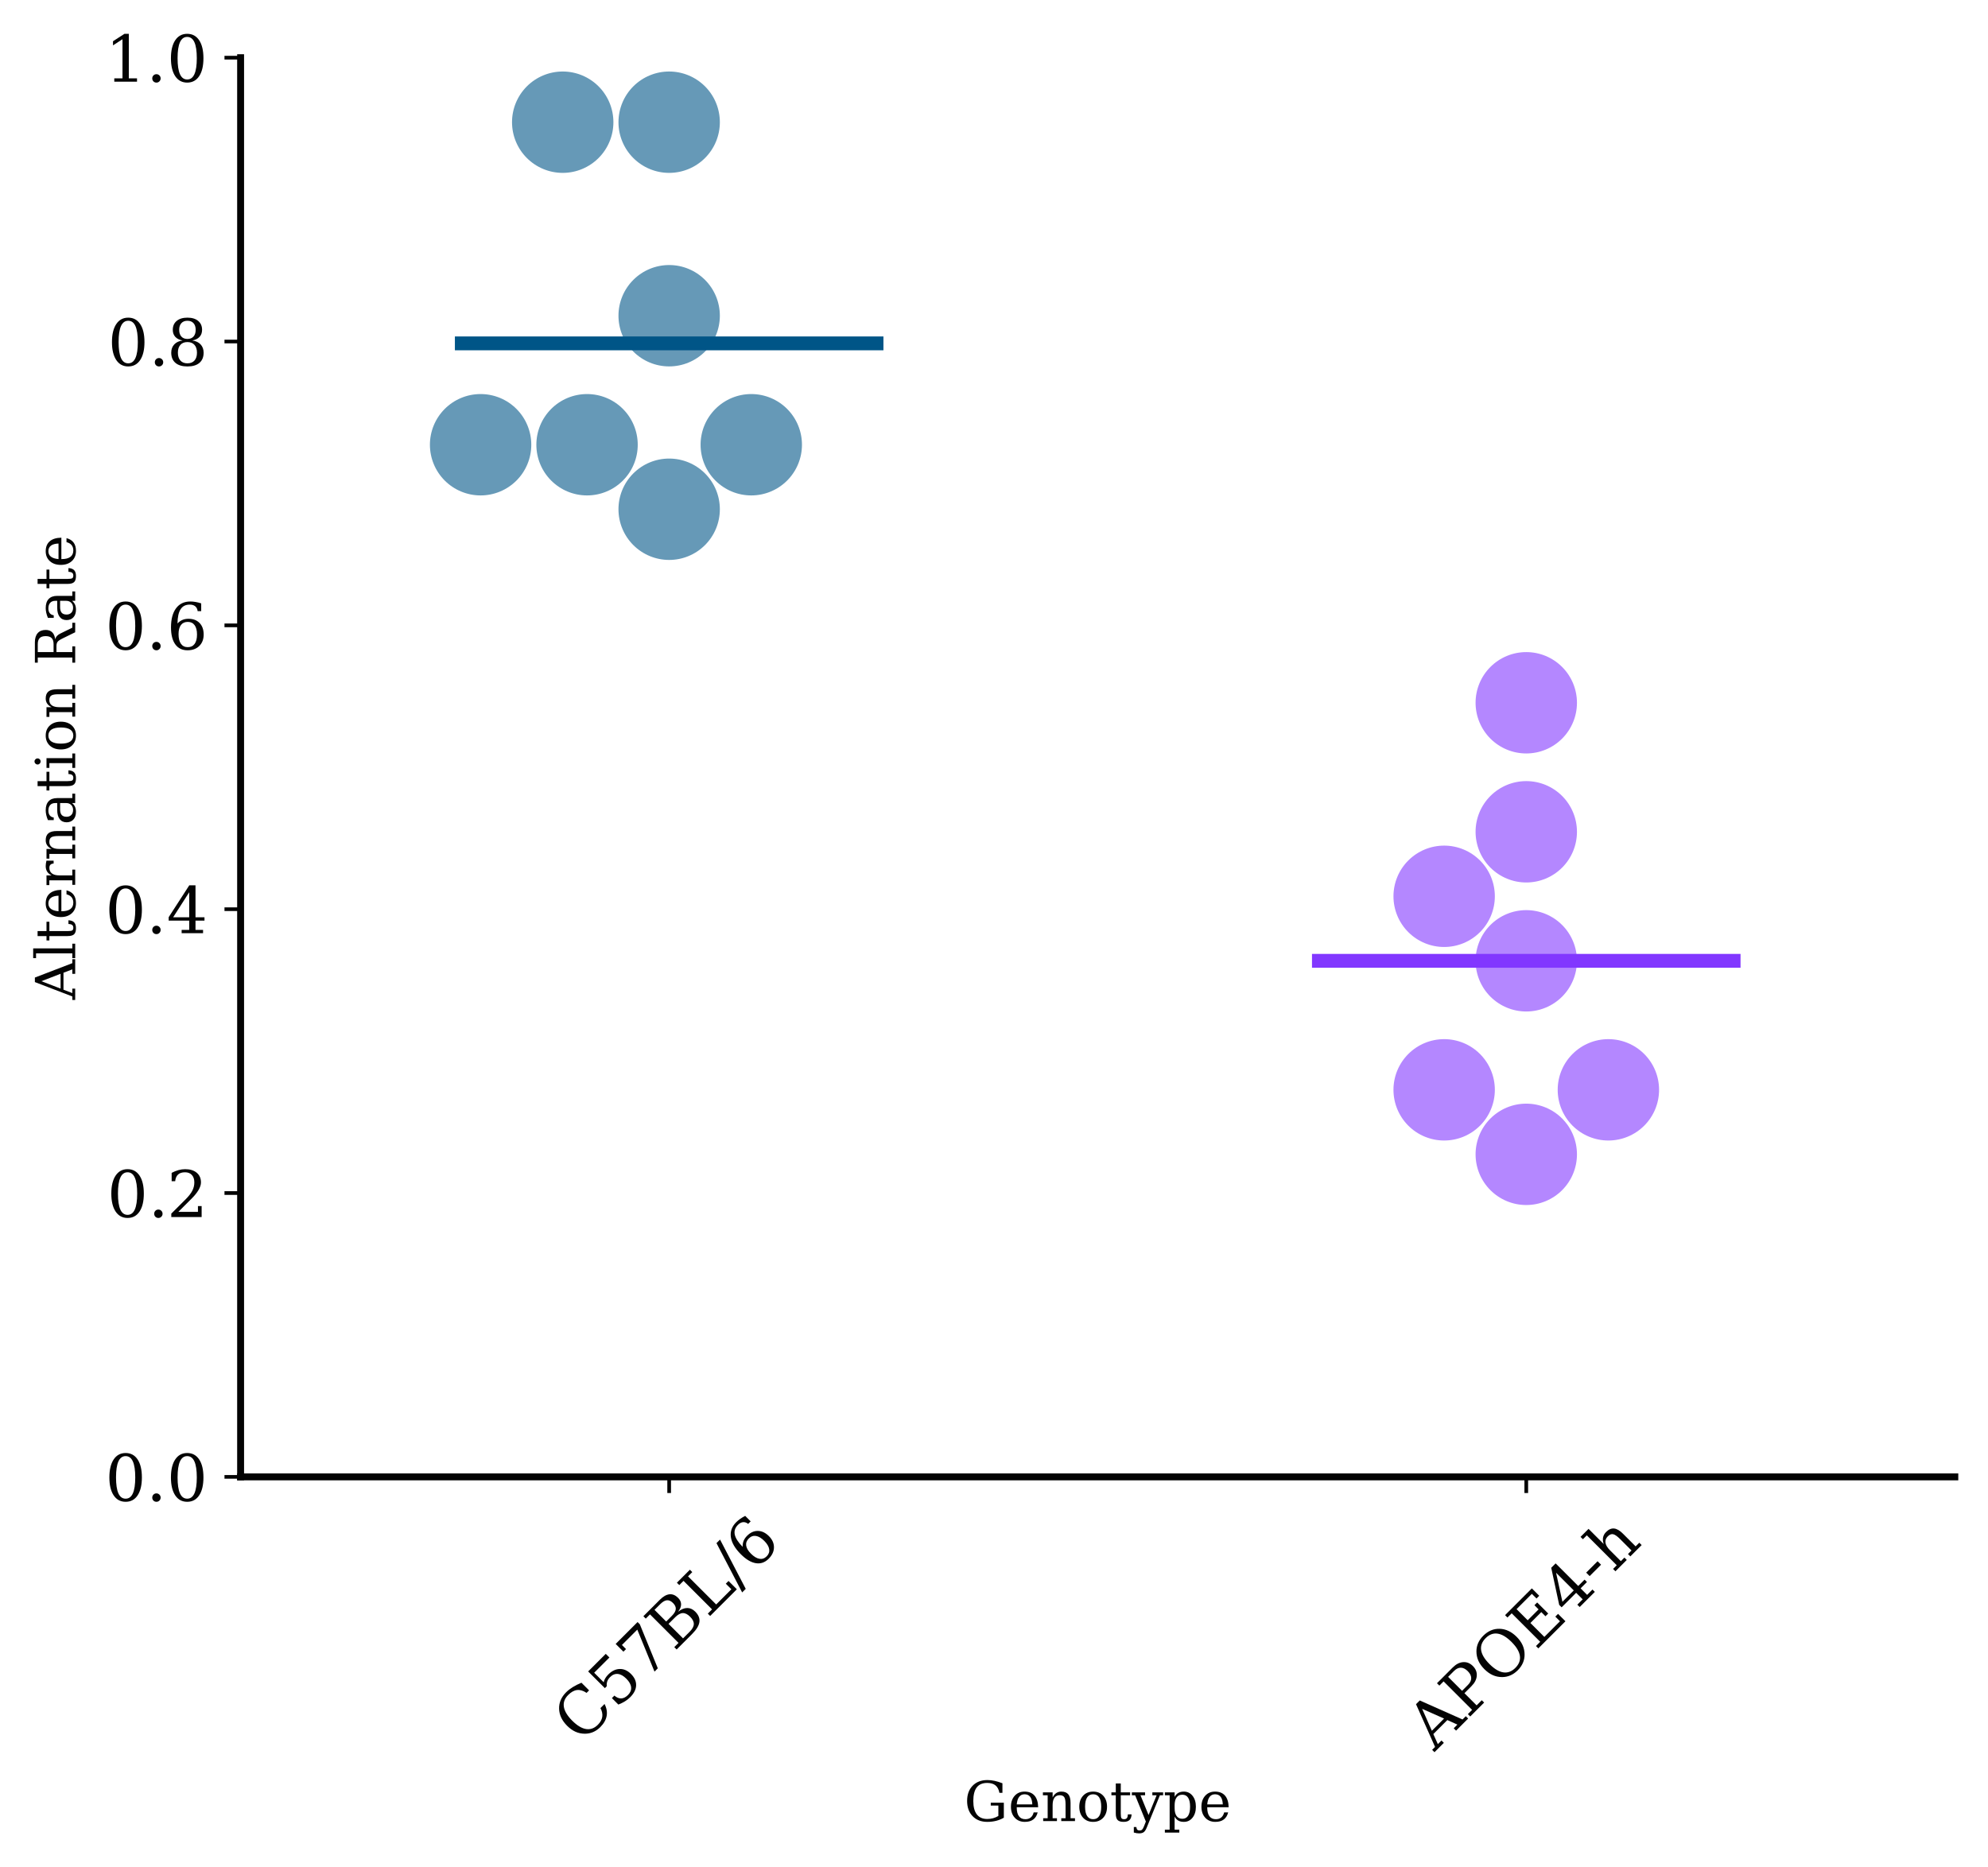
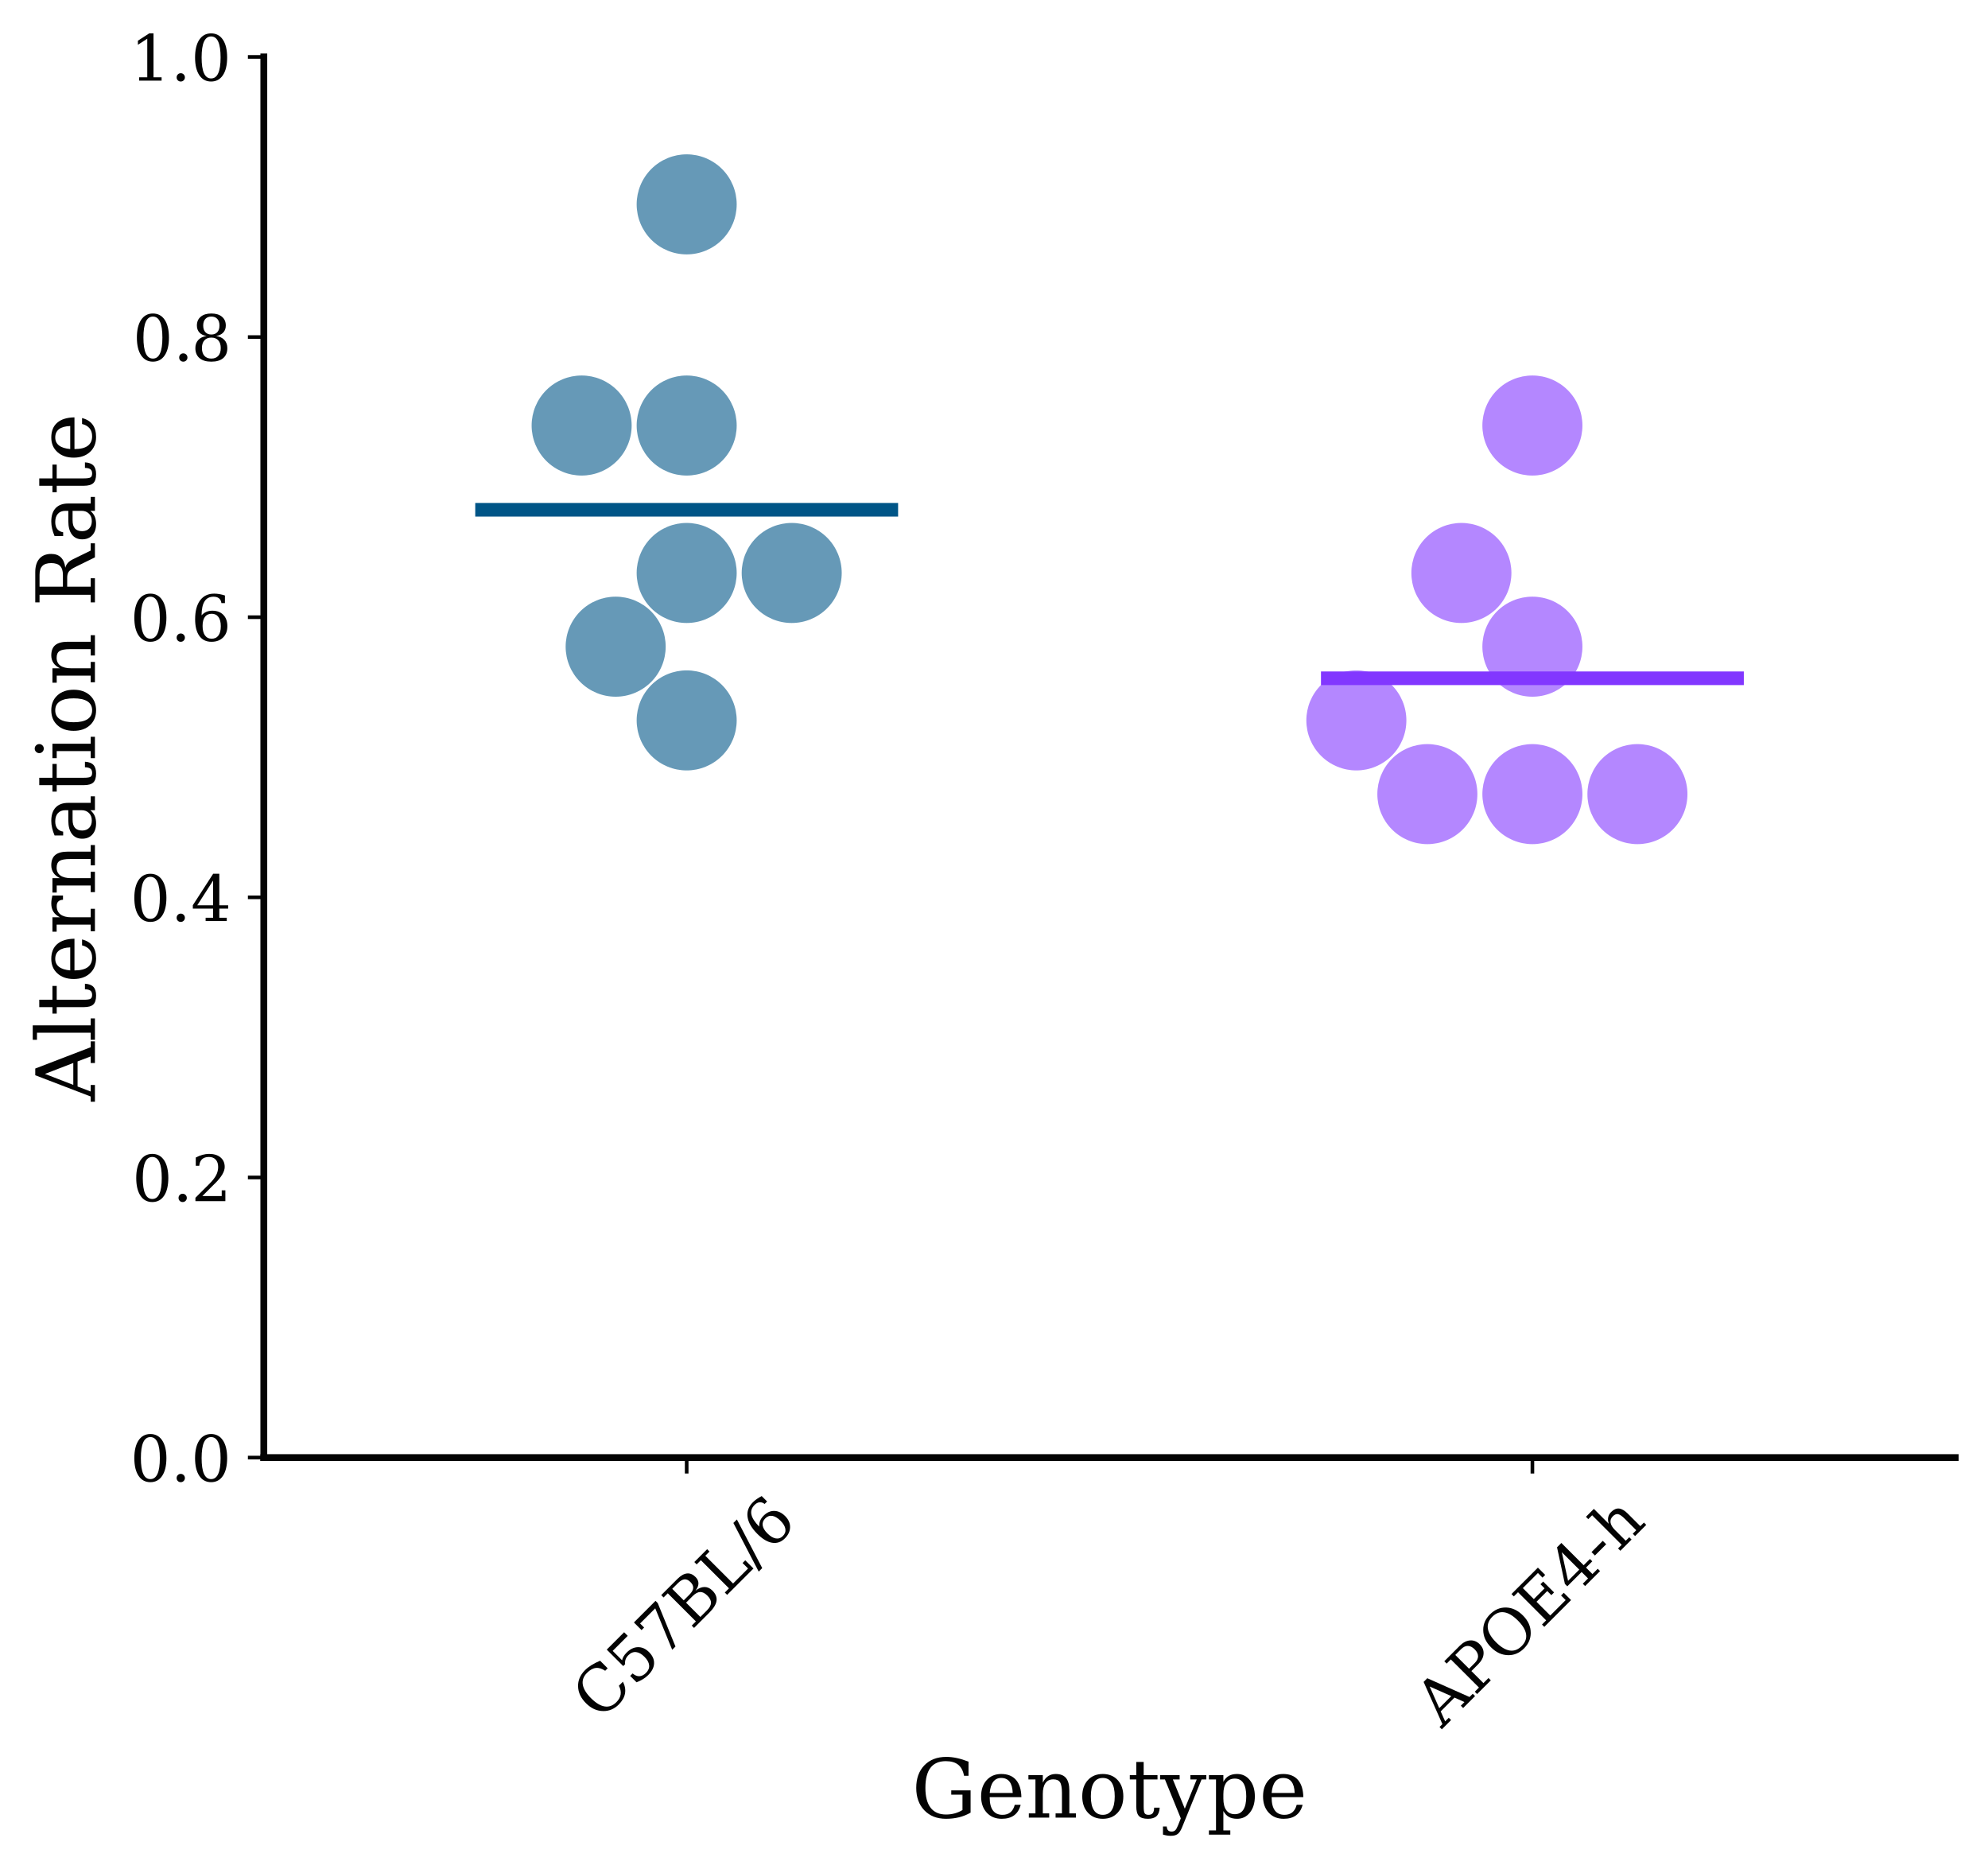
- <svg xmlns="http://www.w3.org/2000/svg" xmlns:xlink="http://www.w3.org/1999/xlink" width="431.414pt" height="405.086pt" viewBox="0 0 431.414 405.086" version="1.1">
+ <svg xmlns="http://www.w3.org/2000/svg" xmlns:xlink="http://www.w3.org/1999/xlink" width="437.221pt" height="410.893pt" viewBox="0 0 437.221 410.893" version="1.1">
  <defs>
    <style type="text/css">*{stroke-linejoin: round; stroke-linecap: butt}</style>
  </defs>
  <g id="figure_1">
    <g id="patch_1">
-       <path d="M 0 405.086  L 431.414 405.086  L 431.414 0  L 0 0  L 0 405.086  z " style="fill: none" />
+       <path d="M 0 410.893  L 437.221 410.893  L 437.221 0  L 0 0  L 0 410.893  z " style="fill: none" />
    </g>
    <g id="axes_1">
      <g id="patch_2">
-         <path d="M 52.214 320.519  L 424.214 320.519  L 424.214 12.519  L 52.214 12.519  L 52.214 320.519  z " style="fill: none" />
+         <path d="M 58.021 320.519  L 430.021 320.519  L 430.021 12.519  L 58.021 12.519  L 58.021 320.519  z " style="fill: none" />
      </g>
      <g id="matplotlib.axis_1">
        <g id="xtick_1">
          <g id="line2d_1">
            <defs>
-               <path id="mfa12bf5143" d="M 0 0  L 0 3.5  " style="stroke: #030303; stroke-width: 0.8" />
-             </defs>
-             <g>
-               <use xlink:href="#mfa12bf5143" x="145.214" y="320.519" style="fill: #030303; stroke: #030303; stroke-width: 0.8" />
+               <path id="m584056b2ee" d="M 0 0  L 0 3.5  " style="stroke: #030303; stroke-width: 0.8" />
+             </defs>
+             <g>
+               <use xlink:href="#m584056b2ee" x="151.021" y="320.519" style="fill: #030303; stroke: #030303; stroke-width: 0.8" />
            </g>
          </g>
          <g id="text_1">
-             <g style="fill: #030303" transform="translate(126.1186 378.6947) rotate(-45) scale(0.14 -0.14)">
+             <g style="fill: #030303" transform="translate(131.9254 378.6947) rotate(-45) scale(0.14 -0.14)">
              <defs>
                <path id="DejaVuSerif-43" d="M 4513 1234  Q 4306 581 3820 245  Q 3334 -91 2591 -91  Q 2134 -91 1743 65  Q 1353 222 1050 525  Q 700 875 529 1320  Q 359 1766 359 2328  Q 359 3416 987 4083  Q 1616 4750 2644 4750  Q 3025 4750 3456 4650  Q 3888 4550 4384 4347  L 4384 3272  L 4031 3272  Q 3916 3859 3567 4137  Q 3219 4416 2591 4416  Q 1844 4416 1459 3886  Q 1075 3356 1075 2328  Q 1075 1303 1459 773  Q 1844 244 2591 244  Q 3113 244 3450 492  Q 3788 741 3938 1234  L 4513 1234  z " transform="scale(0.015625)" />
                <path id="DejaVuSerif-35" d="M 3219 4666  L 3219 4153  L 1081 4153  L 1081 2816  Q 1244 2928 1461 2984  Q 1678 3041 1947 3041  Q 2703 3041 3140 2622  Q 3578 2203 3578 1478  Q 3578 738 3136 323  Q 2694 -91 1894 -91  Q 1572 -91 1234 -12  Q 897 66 544 225  L 544 1131  L 897 1131  Q 925 688 1179 453  Q 1434 219 1894 219  Q 2388 219 2653 544  Q 2919 869 2919 1478  Q 2919 2084 2655 2407  Q 2391 2731 1894 2731  Q 1613 2731 1398 2631  Q 1184 2531 1019 2322  L 750 2322  L 750 4666  L 3219 4666  z " transform="scale(0.015625)" />
                <path id="DejaVuSerif-37" d="M 3609 4347  L 1784 0  L 1319 0  L 3059 4153  L 903 4153  L 903 3578  L 538 3578  L 538 4666  L 3609 4666  L 3609 4347  z " transform="scale(0.015625)" />
                <path id="DejaVuSerif-42" d="M 1581 331  L 2516 331  Q 3078 331 3337 575  Q 3597 819 3597 1350  Q 3597 1878 3339 2120  Q 3081 2363 2516 2363  L 1581 2363  L 1581 331  z M 1581 2694  L 2375 2694  Q 2888 2694 3123 2891  Q 3359 3088 3359 3513  Q 3359 3941 3123 4136  Q 2888 4331 2375 4331  L 1581 4331  L 1581 2694  z M 353 0  L 353 331  L 947 331  L 947 4331  L 353 4331  L 353 4666  L 2656 4666  Q 3363 4666 3720 4377  Q 4078 4088 4078 3513  Q 4078 3097 3829 2850  Q 3581 2603 3103 2547  Q 3697 2472 4005 2167  Q 4313 1863 4313 1350  Q 4313 656 3875 328  Q 3438 0 2509 0  L 353 0  z " transform="scale(0.015625)" />
                <path id="DejaVuSerif-4c" d="M 353 0  L 353 331  L 947 331  L 947 4331  L 353 4331  L 353 4666  L 2175 4666  L 2175 4331  L 1581 4331  L 1581 384  L 3713 384  L 3713 1166  L 4097 1166  L 4097 0  L 353 0  z " transform="scale(0.015625)" />
                <path id="DejaVuSerif-2f" d="M 1656 4666  L 2156 4666  L 500 -594  L 0 -594  L 1656 4666  z " transform="scale(0.015625)" />
                <path id="DejaVuSerif-36" d="M 2094 219  Q 2534 219 2771 542  Q 3009 866 3009 1472  Q 3009 2078 2771 2401  Q 2534 2725 2094 2725  Q 1647 2725 1412 2412  Q 1178 2100 1178 1509  Q 1178 888 1415 553  Q 1653 219 2094 219  z M 1075 2569  Q 1288 2803 1556 2918  Q 1825 3034 2163 3034  Q 2859 3034 3264 2615  Q 3669 2197 3669 1472  Q 3669 763 3233 336  Q 2797 -91 2069 -91  Q 1278 -91 853 498  Q 428 1088 428 2181  Q 428 3406 931 4078  Q 1434 4750 2350 4750  Q 2597 4750 2869 4703  Q 3141 4656 3425 4563  L 3425 3794  L 3072 3794  Q 3034 4109 2831 4275  Q 2628 4441 2284 4441  Q 1678 4441 1381 3981  Q 1084 3522 1075 2569  z " transform="scale(0.015625)" />
              </defs>
              <use xlink:href="#DejaVuSerif-43" />
              <use xlink:href="#DejaVuSerif-35" transform="translate(76.51367 0)" />
              <use xlink:href="#DejaVuSerif-37" transform="translate(140.1367 0)" />
              <use xlink:href="#DejaVuSerif-42" transform="translate(203.7598 0)" />
              <use xlink:href="#DejaVuSerif-4c" transform="translate(277.2461 0)" />
              <use xlink:href="#DejaVuSerif-2f" transform="translate(343.6523 0)" />
              <use xlink:href="#DejaVuSerif-36" transform="translate(377.3438 0)" />
            </g>
          </g>
        </g>
        <g id="xtick_2">
          <g id="line2d_2">
            <g>
-               <use xlink:href="#mfa12bf5143" x="331.214" y="320.519" style="fill: #030303; stroke: #030303; stroke-width: 0.8" />
+               <use xlink:href="#m584056b2ee" x="337.021" y="320.519" style="fill: #030303; stroke: #030303; stroke-width: 0.8" />
            </g>
          </g>
          <g id="text_2">
-             <g style="fill: #030303" transform="translate(311.3591 380.2136) rotate(-45) scale(0.14 -0.14)">
+             <g style="fill: #030303" transform="translate(317.166 380.2136) rotate(-45) scale(0.14 -0.14)">
              <defs>
                <path id="DejaVuSerif-41" d="M 1281 1691  L 2994 1691  L 2138 3909  L 1281 1691  z M -38 0  L -38 331  L 372 331  L 2034 4666  L 2559 4666  L 4225 331  L 4684 331  L 4684 0  L 2988 0  L 2988 331  L 3506 331  L 3116 1356  L 1153 1356  L 763 331  L 1275 331  L 1275 0  L -38 0  z " transform="scale(0.015625)" />
                <path id="DejaVuSerif-50" d="M 1581 2375  L 2406 2375  Q 2872 2375 3115 2626  Q 3359 2878 3359 3353  Q 3359 3831 3115 4081  Q 2872 4331 2406 4331  L 1581 4331  L 1581 2375  z M 353 0  L 353 331  L 947 331  L 947 4331  L 353 4331  L 353 4666  L 2559 4666  Q 3259 4666 3668 4311  Q 4078 3956 4078 3353  Q 4078 2753 3668 2397  Q 3259 2041 2559 2041  L 1581 2041  L 1581 331  L 2303 331  L 2303 0  L 353 0  z " transform="scale(0.015625)" />
                <path id="DejaVuSerif-4f" d="M 2625 244  Q 3391 244 3781 770  Q 4172 1297 4172 2328  Q 4172 3363 3781 3889  Q 3391 4416 2625 4416  Q 1856 4416 1465 3889  Q 1075 3363 1075 2328  Q 1075 1297 1465 770  Q 1856 244 2625 244  z M 2625 -91  Q 2150 -91 1751 65  Q 1353 222 1050 525  Q 700 875 529 1319  Q 359 1763 359 2328  Q 359 2894 529 3339  Q 700 3784 1050 4134  Q 1356 4441 1750 4595  Q 2144 4750 2625 4750  Q 3641 4750 4266 4084  Q 4891 3419 4891 2328  Q 4891 1769 4719 1320  Q 4547 872 4197 525  Q 3891 219 3497 64  Q 3103 -91 2625 -91  z " transform="scale(0.015625)" />
                <path id="DejaVuSerif-45" d="M 353 0  L 353 331  L 947 331  L 947 4331  L 353 4331  L 353 4666  L 4109 4666  L 4109 3628  L 3725 3628  L 3725 4281  L 1581 4281  L 1581 2719  L 3109 2719  L 3109 3303  L 3494 3303  L 3494 1753  L 3109 1753  L 3109 2338  L 1581 2338  L 1581 384  L 3775 384  L 3775 1038  L 4159 1038  L 4159 0  L 353 0  z " transform="scale(0.015625)" />
                <path id="DejaVuSerif-34" d="M 2234 1581  L 2234 4063  L 641 1581  L 2234 1581  z M 3609 0  L 1484 0  L 1484 331  L 2234 331  L 2234 1247  L 197 1247  L 197 1588  L 2241 4750  L 2859 4750  L 2859 1581  L 3750 1581  L 3750 1247  L 2859 1247  L 2859 331  L 3609 331  L 3609 0  z " transform="scale(0.015625)" />
                <path id="DejaVuSerif-2d" d="M 281 1959  L 1881 1959  L 1881 1472  L 281 1472  L 281 1959  z " transform="scale(0.015625)" />
                <path id="DejaVuSerif-68" d="M 263 0  L 263 331  L 781 331  L 781 4531  L 231 4531  L 231 4863  L 1356 4863  L 1356 2731  Q 1516 3069 1770 3241  Q 2025 3413 2363 3413  Q 2913 3413 3172 3097  Q 3431 2781 3431 2113  L 3431 331  L 3944 331  L 3944 0  L 2356 0  L 2356 331  L 2853 331  L 2853 1931  Q 2853 2541 2704 2764  Q 2556 2988 2175 2988  Q 1775 2988 1565 2697  Q 1356 2406 1356 1850  L 1356 331  L 1856 331  L 1856 0  L 263 0  z " transform="scale(0.015625)" />
              </defs>
              <use xlink:href="#DejaVuSerif-41" />
              <use xlink:href="#DejaVuSerif-50" transform="translate(72.2168 0)" />
              <use xlink:href="#DejaVuSerif-4f" transform="translate(139.502 0)" />
              <use xlink:href="#DejaVuSerif-45" transform="translate(221.4844 0)" />
              <use xlink:href="#DejaVuSerif-34" transform="translate(294.4824 0)" />
              <use xlink:href="#DejaVuSerif-2d" transform="translate(358.1055 0)" />
              <use xlink:href="#DejaVuSerif-68" transform="translate(391.8945 0)" />
            </g>
          </g>
        </g>
        <g id="text_3">
-           <g style="fill: #030303" transform="translate(209.1991 395.2199) scale(0.12 -0.12)">
+           <g style="fill: #030303" transform="translate(200.4986 399.6936) scale(0.18 -0.18)">
            <defs>
              <path id="DejaVuSerif-47" d="M 4097 3272  Q 3988 3856 3641 4136  Q 3294 4416 2675 4416  Q 1869 4416 1472 3897  Q 1075 3378 1075 2328  Q 1075 1300 1484 772  Q 1894 244 2688 244  Q 3041 244 3362 331  Q 3684 419 3975 594  L 3975 1797  L 3097 1797  L 3097 2131  L 4609 2131  L 4609 391  Q 4194 150 3714 29  Q 3234 -91 2688 -91  Q 1631 -91 995 570  Q 359 1231 359 2328  Q 359 3434 996 4092  Q 1634 4750 2713 4750  Q 3113 4750 3539 4658  Q 3966 4566 4447 4378  L 4447 3272  L 4097 3272  z " transform="scale(0.015625)" />
              <path id="DejaVuSerif-65" d="M 3469 1600  L 991 1600  L 991 1575  Q 991 903 1244 561  Q 1497 219 1991 219  Q 2369 219 2611 417  Q 2853 616 2950 1006  L 3413 1006  Q 3275 459 2904 184  Q 2534 -91 1931 -91  Q 1203 -91 761 389  Q 319 869 319 1663  Q 319 2450 753 2931  Q 1188 3413 1894 3413  Q 2647 3413 3050 2948  Q 3453 2484 3469 1600  z M 2791 1931  Q 2772 2513 2545 2808  Q 2319 3103 1894 3103  Q 1497 3103 1269 2806  Q 1041 2509 991 1931  L 2791 1931  z " transform="scale(0.015625)" />
              <path id="DejaVuSerif-6e" d="M 263 0  L 263 331  L 781 331  L 781 2988  L 231 2988  L 231 3322  L 1356 3322  L 1356 2731  Q 1516 3069 1770 3241  Q 2025 3413 2363 3413  Q 2913 3413 3172 3097  Q 3431 2781 3431 2113  L 3431 331  L 3944 331  L 3944 0  L 2356 0  L 2356 331  L 2853 331  L 2853 1931  Q 2853 2541 2703 2767  Q 2553 2994 2175 2994  Q 1775 2994 1565 2701  Q 1356 2409 1356 1850  L 1356 331  L 1856 331  L 1856 0  L 263 0  z " transform="scale(0.015625)" />
              <path id="DejaVuSerif-6f" d="M 1925 219  Q 2388 219 2623 584  Q 2859 950 2859 1663  Q 2859 2375 2623 2739  Q 2388 3103 1925 3103  Q 1463 3103 1227 2739  Q 991 2375 991 1663  Q 991 950 1228 584  Q 1466 219 1925 219  z M 1925 -91  Q 1200 -91 759 389  Q 319 869 319 1663  Q 319 2456 758 2934  Q 1197 3413 1925 3413  Q 2653 3413 3092 2934  Q 3531 2456 3531 1663  Q 3531 869 3092 389  Q 2653 -91 1925 -91  z " transform="scale(0.015625)" />
              <path id="DejaVuSerif-74" d="M 691 2988  L 184 2988  L 184 3322  L 691 3322  L 691 4353  L 1269 4353  L 1269 3322  L 2350 3322  L 2350 2988  L 1269 2988  L 1269 878  Q 1269 456 1350 337  Q 1431 219 1650 219  Q 1875 219 1978 351  Q 2081 484 2088 781  L 2522 781  Q 2497 328 2275 118  Q 2053 -91 1600 -91  Q 1103 -91 897 129  Q 691 350 691 878  L 691 2988  z " transform="scale(0.015625)" />
              <path id="DejaVuSerif-79" d="M 1381 -609  L 1600 -56  L 359 2988  L -19 2988  L -19 3322  L 1509 3322  L 1509 2988  L 978 2988  L 1913 703  L 2847 2988  L 2350 2988  L 2350 3322  L 3597 3322  L 3597 2988  L 3225 2988  L 1703 -750  Q 1547 -1138 1356 -1280  Q 1166 -1422 819 -1422  Q 672 -1422 517 -1397  Q 363 -1372 206 -1325  L 206 -691  L 500 -691  Q 519 -903 608 -995  Q 697 -1088 884 -1088  Q 1056 -1088 1161 -992  Q 1266 -897 1381 -609  z " transform="scale(0.015625)" />
              <path id="DejaVuSerif-70" d="M 1313 1825  L 1313 1497  Q 1313 897 1542 583  Q 1772 269 2209 269  Q 2650 269 2876 622  Q 3103 975 3103 1663  Q 3103 2353 2876 2703  Q 2650 3053 2209 3053  Q 1772 3053 1542 2737  Q 1313 2422 1313 1825  z M 738 2988  L 184 2988  L 184 3322  L 1313 3322  L 1313 2803  Q 1481 3116 1742 3264  Q 2003 3413 2388 3413  Q 3000 3413 3387 2928  Q 3775 2444 3775 1663  Q 3775 881 3387 395  Q 3000 -91 2388 -91  Q 2003 -91 1742 57  Q 1481 206 1313 519  L 1313 -997  L 1856 -997  L 1856 -1331  L 184 -1331  L 184 -997  L 738 -997  L 738 2988  z " transform="scale(0.015625)" />
            </defs>
            <use xlink:href="#DejaVuSerif-47" />
            <use xlink:href="#DejaVuSerif-65" transform="translate(79.88281 0)" />
            <use xlink:href="#DejaVuSerif-6e" transform="translate(139.0625 0)" />
            <use xlink:href="#DejaVuSerif-6f" transform="translate(203.4668 0)" />
            <use xlink:href="#DejaVuSerif-74" transform="translate(263.6719 0)" />
            <use xlink:href="#DejaVuSerif-79" transform="translate(303.8574 0)" />
            <use xlink:href="#DejaVuSerif-70" transform="translate(360.3516 0)" />
            <use xlink:href="#DejaVuSerif-65" transform="translate(424.3652 0)" />
          </g>
        </g>
      </g>
      <g id="matplotlib.axis_2">
        <g id="ytick_1">
          <g id="line2d_3">
            <defs>
-               <path id="m0ef5072f39" d="M 0 0  L -3.5 0  " style="stroke: #030303; stroke-width: 0.8" />
-             </defs>
-             <g>
-               <use xlink:href="#m0ef5072f39" x="52.214" y="320.519" style="fill: #030303; stroke: #030303; stroke-width: 0.8" />
+               <path id="maf500daf19" d="M 0 0  L -3.5 0  " style="stroke: #030303; stroke-width: 0.8" />
+             </defs>
+             <g>
+               <use xlink:href="#maf500daf19" x="58.021" y="320.519" style="fill: #030303; stroke: #030303; stroke-width: 0.8" />
            </g>
          </g>
          <g id="text_4">
-             <g style="fill: #030303" transform="translate(22.81375 325.8378) scale(0.14 -0.14)">
+             <g style="fill: #030303" transform="translate(28.62063 325.8378) scale(0.14 -0.14)">
              <defs>
                <path id="DejaVuSerif-30" d="M 2034 219  Q 2513 219 2750 744  Q 2988 1269 2988 2328  Q 2988 3391 2750 3916  Q 2513 4441 2034 4441  Q 1556 4441 1318 3916  Q 1081 3391 1081 2328  Q 1081 1269 1318 744  Q 1556 219 2034 219  z M 2034 -91  Q 1275 -91 848 546  Q 422 1184 422 2328  Q 422 3475 848 4112  Q 1275 4750 2034 4750  Q 2797 4750 3222 4112  Q 3647 3475 3647 2328  Q 3647 1184 3222 546  Q 2797 -91 2034 -91  z " transform="scale(0.015625)" />
                <path id="DejaVuSerif-2e" d="M 603 325  Q 603 500 722 622  Q 841 744 1019 744  Q 1191 744 1312 622  Q 1434 500 1434 325  Q 1434 153 1312 31  Q 1191 -91 1019 -91  Q 841 -91 722 29  Q 603 150 603 325  z " transform="scale(0.015625)" />
              </defs>
              <use xlink:href="#DejaVuSerif-30" transform="translate(0 0.78125)" />
              <use xlink:href="#DejaVuSerif-2e" transform="translate(63.62305 0.78125)" />
              <use xlink:href="#DejaVuSerif-30" transform="translate(95.41016 0.78125)" />
            </g>
          </g>
        </g>
        <g id="ytick_2">
          <g id="line2d_4">
            <g>
-               <use xlink:href="#m0ef5072f39" x="52.214" y="258.919" style="fill: #030303; stroke: #030303; stroke-width: 0.8" />
+               <use xlink:href="#maf500daf19" x="58.021" y="258.919" style="fill: #030303; stroke: #030303; stroke-width: 0.8" />
            </g>
          </g>
          <g id="text_5">
-             <g style="fill: #030303" transform="translate(23.23375 264.2378) scale(0.14 -0.14)">
+             <g style="fill: #030303" transform="translate(29.04062 264.2378) scale(0.14 -0.14)">
              <defs>
                <path id="DejaVuSerif-32" d="M 819 3553  L 469 3553  L 469 4384  Q 803 4563 1142 4656  Q 1481 4750 1806 4750  Q 2534 4750 2956 4397  Q 3378 4044 3378 3438  Q 3378 2753 2422 1800  Q 2347 1728 2309 1691  L 1131 513  L 3078 513  L 3078 1088  L 3444 1088  L 3444 0  L 434 0  L 434 341  L 1850 1753  Q 2319 2222 2519 2614  Q 2719 3006 2719 3438  Q 2719 3909 2473 4175  Q 2228 4441 1797 4441  Q 1350 4441 1106 4219  Q 863 3997 819 3553  z " transform="scale(0.015625)" />
              </defs>
              <use xlink:href="#DejaVuSerif-30" transform="translate(0 0.78125)" />
              <use xlink:href="#DejaVuSerif-2e" transform="translate(63.62305 0.78125)" />
              <use xlink:href="#DejaVuSerif-32" transform="translate(92.78516 0.78125)" />
            </g>
          </g>
        </g>
        <g id="ytick_3">
          <g id="line2d_5">
            <g>
-               <use xlink:href="#m0ef5072f39" x="52.214" y="197.319" style="fill: #030303; stroke: #030303; stroke-width: 0.8" />
+               <use xlink:href="#maf500daf19" x="58.021" y="197.319" style="fill: #030303; stroke: #030303; stroke-width: 0.8" />
            </g>
          </g>
          <g id="text_6">
-             <g style="fill: #030303" transform="translate(22.81375 202.6378) scale(0.14 -0.14)">
+             <g style="fill: #030303" transform="translate(28.62063 202.6378) scale(0.14 -0.14)">
              <use xlink:href="#DejaVuSerif-30" transform="translate(0 0.78125)" />
              <use xlink:href="#DejaVuSerif-2e" transform="translate(63.62305 0.78125)" />
              <use xlink:href="#DejaVuSerif-34" transform="translate(95.41016 0.78125)" />
            </g>
          </g>
        </g>
        <g id="ytick_4">
          <g id="line2d_6">
            <g>
-               <use xlink:href="#m0ef5072f39" x="52.214" y="135.719" style="fill: #030303; stroke: #030303; stroke-width: 0.8" />
+               <use xlink:href="#maf500daf19" x="58.021" y="135.719" style="fill: #030303; stroke: #030303; stroke-width: 0.8" />
            </g>
          </g>
          <g id="text_7">
-             <g style="fill: #030303" transform="translate(22.81375 141.0378) scale(0.14 -0.14)">
+             <g style="fill: #030303" transform="translate(28.62063 141.0378) scale(0.14 -0.14)">
              <use xlink:href="#DejaVuSerif-30" transform="translate(0 0.78125)" />
              <use xlink:href="#DejaVuSerif-2e" transform="translate(63.62305 0.78125)" />
              <use xlink:href="#DejaVuSerif-36" transform="translate(95.41016 0.78125)" />
            </g>
          </g>
        </g>
        <g id="ytick_5">
          <g id="line2d_7">
            <g>
-               <use xlink:href="#m0ef5072f39" x="52.214" y="74.119" style="fill: #030303; stroke: #030303; stroke-width: 0.8" />
+               <use xlink:href="#maf500daf19" x="58.021" y="74.119" style="fill: #030303; stroke: #030303; stroke-width: 0.8" />
            </g>
          </g>
          <g id="text_8">
-             <g style="fill: #030303" transform="translate(23.37375 79.43781) scale(0.14 -0.14)">
+             <g style="fill: #030303" transform="translate(29.18062 79.43781) scale(0.14 -0.14)">
              <defs>
                <path id="DejaVuSerif-38" d="M 2981 1275  Q 2981 1775 2732 2051  Q 2484 2328 2034 2328  Q 1584 2328 1336 2051  Q 1088 1775 1088 1275  Q 1088 772 1336 495  Q 1584 219 2034 219  Q 2484 219 2732 495  Q 2981 772 2981 1275  z M 2853 3541  Q 2853 3966 2637 4203  Q 2422 4441 2034 4441  Q 1650 4441 1433 4203  Q 1216 3966 1216 3541  Q 1216 3113 1433 2875  Q 1650 2638 2034 2638  Q 2422 2638 2637 2875  Q 2853 3113 2853 3541  z M 2516 2484  Q 3047 2413 3344 2092  Q 3641 1772 3641 1275  Q 3641 619 3225 264  Q 2809 -91 2034 -91  Q 1263 -91 845 264  Q 428 619 428 1275  Q 428 1772 725 2092  Q 1022 2413 1556 2484  Q 1084 2569 832 2842  Q 581 3116 581 3541  Q 581 4103 968 4426  Q 1356 4750 2034 4750  Q 2713 4750 3100 4426  Q 3488 4103 3488 3541  Q 3488 3116 3236 2842  Q 2984 2569 2516 2484  z " transform="scale(0.015625)" />
              </defs>
              <use xlink:href="#DejaVuSerif-30" transform="translate(0 0.78125)" />
              <use xlink:href="#DejaVuSerif-2e" transform="translate(63.62305 0.78125)" />
              <use xlink:href="#DejaVuSerif-38" transform="translate(91.78516 0.78125)" />
            </g>
          </g>
        </g>
        <g id="ytick_6">
          <g id="line2d_8">
            <g>
-               <use xlink:href="#m0ef5072f39" x="52.214" y="12.519" style="fill: #030303; stroke: #030303; stroke-width: 0.8" />
+               <use xlink:href="#maf500daf19" x="58.021" y="12.519" style="fill: #030303; stroke: #030303; stroke-width: 0.8" />
            </g>
          </g>
          <g id="text_9">
-             <g style="fill: #030303" transform="translate(22.81375 17.83781) scale(0.14 -0.14)">
+             <g style="fill: #030303" transform="translate(28.62063 17.83781) scale(0.14 -0.14)">
              <defs>
                <path id="DejaVuSerif-31" d="M 909 0  L 909 331  L 1722 331  L 1722 4213  L 781 3603  L 781 4013  L 1919 4750  L 2350 4750  L 2350 331  L 3163 331  L 3163 0  L 909 0  z " transform="scale(0.015625)" />
              </defs>
              <use xlink:href="#DejaVuSerif-31" transform="translate(0 0.78125)" />
              <use xlink:href="#DejaVuSerif-2e" transform="translate(63.62305 0.78125)" />
              <use xlink:href="#DejaVuSerif-30" transform="translate(95.41016 0.78125)" />
            </g>
          </g>
        </g>
        <g id="text_10">
-           <g style="fill: #030303" transform="translate(16.31812 216.9498) rotate(-90) scale(0.12 -0.12)">
+           <g style="fill: #030303" transform="translate(20.87719 242.1653) rotate(-90) scale(0.18 -0.18)">
            <defs>
              <path id="DejaVuSerif-6c" d="M 1313 331  L 1856 331  L 1856 0  L 184 0  L 184 331  L 738 331  L 738 4531  L 184 4531  L 184 4863  L 1313 4863  L 1313 331  z " transform="scale(0.015625)" />
              <path id="DejaVuSerif-72" d="M 3059 3328  L 3059 2497  L 2728 2497  Q 2713 2744 2591 2866  Q 2469 2988 2234 2988  Q 1809 2988 1582 2694  Q 1356 2400 1356 1850  L 1356 331  L 2022 331  L 2022 0  L 263 0  L 263 331  L 781 331  L 781 2994  L 231 2994  L 231 3322  L 1356 3322  L 1356 2731  Q 1525 3078 1790 3245  Q 2056 3413 2438 3413  Q 2578 3413 2733 3391  Q 2888 3369 3059 3328  z " transform="scale(0.015625)" />
              <path id="DejaVuSerif-61" d="M 2547 1044  L 2547 1747  L 1806 1747  Q 1378 1747 1168 1562  Q 959 1378 959 997  Q 959 650 1171 447  Q 1384 244 1747 244  Q 2106 244 2326 466  Q 2547 688 2547 1044  z M 3122 2075  L 3122 331  L 3634 331  L 3634 0  L 2547 0  L 2547 359  Q 2356 128 2106 18  Q 1856 -91 1522 -91  Q 969 -91 644 203  Q 319 497 319 997  Q 319 1513 691 1797  Q 1063 2081 1741 2081  L 2547 2081  L 2547 2309  Q 2547 2688 2317 2895  Q 2088 3103 1672 3103  Q 1328 3103 1125 2947  Q 922 2791 872 2484  L 575 2484  L 575 3156  Q 875 3284 1158 3348  Q 1441 3413 1709 3413  Q 2400 3413 2761 3070  Q 3122 2728 3122 2075  z " transform="scale(0.015625)" />
              <path id="DejaVuSerif-69" d="M 622 4353  Q 622 4497 726 4603  Q 831 4709 978 4709  Q 1122 4709 1226 4603  Q 1331 4497 1331 4353  Q 1331 4206 1228 4103  Q 1125 4000 978 4000  Q 831 4000 726 4103  Q 622 4206 622 4353  z M 1356 331  L 1900 331  L 1900 0  L 231 0  L 231 331  L 781 331  L 781 2988  L 231 2988  L 231 3322  L 1356 3322  L 1356 331  z " transform="scale(0.015625)" />
              <path id="DejaVuSerif-20" transform="scale(0.015625)" />
              <path id="DejaVuSerif-52" d="M 3066 2316  Q 3284 2256 3442 2114  Q 3600 1972 3725 1716  L 4403 331  L 4972 331  L 4972 0  L 3872 0  L 3144 1484  Q 2934 1916 2759 2042  Q 2584 2169 2278 2169  L 1581 2169  L 1581 331  L 2241 331  L 2241 0  L 353 0  L 353 331  L 947 331  L 947 4331  L 353 4331  L 353 4666  L 2719 4666  Q 3400 4666 3770 4341  Q 4141 4016 4141 3419  Q 4141 2938 3870 2661  Q 3600 2384 3066 2316  z M 1581 2503  L 2503 2503  Q 2975 2503 3200 2726  Q 3425 2950 3425 3419  Q 3425 3888 3200 4109  Q 2975 4331 2503 4331  L 1581 4331  L 1581 2503  z " transform="scale(0.015625)" />
            </defs>
            <use xlink:href="#DejaVuSerif-41" />
            <use xlink:href="#DejaVuSerif-6c" transform="translate(72.2168 0)" />
            <use xlink:href="#DejaVuSerif-74" transform="translate(104.1992 0)" />
            <use xlink:href="#DejaVuSerif-65" transform="translate(144.3848 0)" />
            <use xlink:href="#DejaVuSerif-72" transform="translate(203.5645 0)" />
            <use xlink:href="#DejaVuSerif-6e" transform="translate(251.3672 0)" />
            <use xlink:href="#DejaVuSerif-61" transform="translate(315.7715 0)" />
            <use xlink:href="#DejaVuSerif-74" transform="translate(375.3906 0)" />
            <use xlink:href="#DejaVuSerif-69" transform="translate(415.5762 0)" />
            <use xlink:href="#DejaVuSerif-6f" transform="translate(447.5586 0)" />
            <use xlink:href="#DejaVuSerif-6e" transform="translate(507.7637 0)" />
            <use xlink:href="#DejaVuSerif-20" transform="translate(572.168 0)" />
            <use xlink:href="#DejaVuSerif-52" transform="translate(603.9551 0)" />
            <use xlink:href="#DejaVuSerif-61" transform="translate(681.498 0)" />
            <use xlink:href="#DejaVuSerif-74" transform="translate(741.1172 0)" />
            <use xlink:href="#DejaVuSerif-65" transform="translate(781.3027 0)" />
          </g>
        </g>
      </g>
      <g id="LineCollection_1">
-         <path d="M 98.714 74.519  L 191.714 74.519  " clip-path="url(#paaaf80fa81)" style="fill: none; stroke: #005587; stroke-width: 3" />
+         <path d="M 104.521 112.098  L 197.521 112.098  " clip-path="url(#p45ebf717e9)" style="fill: none; stroke: #005587; stroke-width: 3" />
      </g>
      <g id="LineCollection_2">
-         <path d="M 284.714 208.519  L 377.714 208.519  " clip-path="url(#paaaf80fa81)" style="fill: none; stroke: #8237ff; stroke-width: 3" />
+         <path d="M 290.521 149.15  L 383.521 149.15  " clip-path="url(#p45ebf717e9)" style="fill: none; stroke: #8237ff; stroke-width: 3" />
      </g>
      <g id="patch_3">
-         <path d="M 52.214 320.519  L 52.214 12.519  " style="fill: none; stroke: #030303; stroke-width: 1.5; stroke-linejoin: miter; stroke-linecap: square" />
+         <path d="M 58.021 320.519  L 58.021 12.519  " style="fill: none; stroke: #030303; stroke-width: 1.5; stroke-linejoin: miter; stroke-linecap: square" />
      </g>
      <g id="patch_4">
-         <path d="M 52.214 320.519  L 424.214 320.519  " style="fill: none; stroke: #030303; stroke-width: 1.5; stroke-linejoin: miter; stroke-linecap: square" />
+         <path d="M 58.021 320.519  L 430.021 320.519  " style="fill: none; stroke: #030303; stroke-width: 1.5; stroke-linejoin: miter; stroke-linecap: square" />
      </g>
      <g id="PathCollection_1">
        <defs>
-           <path id="C0_0_23d694f415" d="M 0 11  C 2.917 11 5.715 9.841 7.778 7.778  C 9.841 5.715 11 2.917 11 -0  C 11 -2.917 9.841 -5.715 7.778 -7.778  C 5.715 -9.841 2.917 -11 0 -11  C -2.917 -11 -5.715 -9.841 -7.778 -7.778  C -9.841 -5.715 -11 -2.917 -11 0  C -11 2.917 -9.841 5.715 -7.778 7.778  C -5.715 9.841 -2.917 11 0 11  z " />
+           <path id="C0_0_b979312860" d="M 0 11  C 2.917 11 5.715 9.841 7.778 7.778  C 9.841 5.715 11 2.917 11 -0  C 11 -2.917 9.841 -5.715 7.778 -7.778  C 5.715 -9.841 2.917 -11 0 -11  C -2.917 -11 -5.715 -9.841 -7.778 -7.778  C -9.841 -5.715 -11 -2.917 -11 0  C -11 2.917 -9.841 5.715 -7.778 7.778  C -5.715 9.841 -2.917 11 0 11  z " />
        </defs>
-         <g clip-path="url(#paaaf80fa81)">
-           <use xlink:href="#C0_0_23d694f415" x="145.214" y="68.519" style="fill: #005587; fill-opacity: 0.6" />
-         </g>
-         <g clip-path="url(#paaaf80fa81)">
-           <use xlink:href="#C0_0_23d694f415" x="127.395" y="96.519" style="fill: #005587; fill-opacity: 0.6" />
-         </g>
-         <g clip-path="url(#paaaf80fa81)">
-           <use xlink:href="#C0_0_23d694f415" x="104.295" y="96.519" style="fill: #005587; fill-opacity: 0.6" />
-         </g>
-         <g clip-path="url(#paaaf80fa81)">
-           <use xlink:href="#C0_0_23d694f415" x="163.033" y="96.519" style="fill: #005587; fill-opacity: 0.6" />
-         </g>
-         <g clip-path="url(#paaaf80fa81)">
-           <use xlink:href="#C0_0_23d694f415" x="145.214" y="26.519" style="fill: #005587; fill-opacity: 0.6" />
-         </g>
-         <g clip-path="url(#paaaf80fa81)">
-           <use xlink:href="#C0_0_23d694f415" x="122.114" y="26.519" style="fill: #005587; fill-opacity: 0.6" />
-         </g>
-         <g clip-path="url(#paaaf80fa81)">
-           <use xlink:href="#C0_0_23d694f415" x="145.214" y="110.519" style="fill: #005587; fill-opacity: 0.6" />
+         <g clip-path="url(#p45ebf717e9)">
+           <use xlink:href="#C0_0_b979312860" x="151.021" y="44.94" style="fill: #005587; fill-opacity: 0.6" />
+         </g>
+         <g clip-path="url(#p45ebf717e9)">
+           <use xlink:href="#C0_0_b979312860" x="151.021" y="158.414" style="fill: #005587; fill-opacity: 0.6" />
+         </g>
+         <g clip-path="url(#p45ebf717e9)">
+           <use xlink:href="#C0_0_b979312860" x="127.921" y="93.572" style="fill: #005587; fill-opacity: 0.6" />
+         </g>
+         <g clip-path="url(#p45ebf717e9)">
+           <use xlink:href="#C0_0_b979312860" x="174.121" y="125.993" style="fill: #005587; fill-opacity: 0.6" />
+         </g>
+         <g clip-path="url(#p45ebf717e9)">
+           <use xlink:href="#C0_0_b979312860" x="151.021" y="93.572" style="fill: #005587; fill-opacity: 0.6" />
+         </g>
+         <g clip-path="url(#p45ebf717e9)">
+           <use xlink:href="#C0_0_b979312860" x="151.021" y="125.993" style="fill: #005587; fill-opacity: 0.6" />
+         </g>
+         <g clip-path="url(#p45ebf717e9)">
+           <use xlink:href="#C0_0_b979312860" x="135.404" y="142.203" style="fill: #005587; fill-opacity: 0.6" />
        </g>
      </g>
      <g id="PathCollection_2">
        <defs>
-           <path id="C1_0_a4195849cd" d="M 0 11  C 2.917 11 5.715 9.841 7.778 7.778  C 9.841 5.715 11 2.917 11 -0  C 11 -2.917 9.841 -5.715 7.778 -7.778  C 5.715 -9.841 2.917 -11 0 -11  C -2.917 -11 -5.715 -9.841 -7.778 -7.778  C -9.841 -5.715 -11 -2.917 -11 0  C -11 2.917 -9.841 5.715 -7.778 7.778  C -5.715 9.841 -2.917 11 0 11  z " />
+           <path id="C1_0_3c9cceaa2e" d="M 0 11  C 2.917 11 5.715 9.841 7.778 7.778  C 9.841 5.715 11 2.917 11 -0  C 11 -2.917 9.841 -5.715 7.778 -7.778  C 5.715 -9.841 2.917 -11 0 -11  C -2.917 -11 -5.715 -9.841 -7.778 -7.778  C -9.841 -5.715 -11 -2.917 -11 0  C -11 2.917 -9.841 5.715 -7.778 7.778  C -5.715 9.841 -2.917 11 0 11  z " />
        </defs>
-         <g clip-path="url(#paaaf80fa81)">
-           <use xlink:href="#C1_0_a4195849cd" x="313.395" y="236.519" style="fill: #8237ff; fill-opacity: 0.6" />
-         </g>
-         <g clip-path="url(#paaaf80fa81)">
-           <use xlink:href="#C1_0_a4195849cd" x="313.395" y="194.519" style="fill: #8237ff; fill-opacity: 0.6" />
-         </g>
-         <g clip-path="url(#paaaf80fa81)">
-           <use xlink:href="#C1_0_a4195849cd" x="331.214" y="208.519" style="fill: #8237ff; fill-opacity: 0.6" />
-         </g>
-         <g clip-path="url(#paaaf80fa81)">
-           <use xlink:href="#C1_0_a4195849cd" x="331.214" y="152.519" style="fill: #8237ff; fill-opacity: 0.6" />
-         </g>
-         <g clip-path="url(#paaaf80fa81)">
-           <use xlink:href="#C1_0_a4195849cd" x="349.033" y="236.519" style="fill: #8237ff; fill-opacity: 0.6" />
-         </g>
-         <g clip-path="url(#paaaf80fa81)">
-           <use xlink:href="#C1_0_a4195849cd" x="331.214" y="180.519" style="fill: #8237ff; fill-opacity: 0.6" />
-         </g>
-         <g clip-path="url(#paaaf80fa81)">
-           <use xlink:href="#C1_0_a4195849cd" x="331.214" y="250.519" style="fill: #8237ff; fill-opacity: 0.6" />
+         <g clip-path="url(#p45ebf717e9)">
+           <use xlink:href="#C1_0_3c9cceaa2e" x="337.021" y="174.624" style="fill: #8237ff; fill-opacity: 0.6" />
+         </g>
+         <g clip-path="url(#p45ebf717e9)">
+           <use xlink:href="#C1_0_3c9cceaa2e" x="313.921" y="174.624" style="fill: #8237ff; fill-opacity: 0.6" />
+         </g>
+         <g clip-path="url(#p45ebf717e9)">
+           <use xlink:href="#C1_0_3c9cceaa2e" x="298.304" y="158.414" style="fill: #8237ff; fill-opacity: 0.6" />
+         </g>
+         <g clip-path="url(#p45ebf717e9)">
+           <use xlink:href="#C1_0_3c9cceaa2e" x="337.021" y="142.203" style="fill: #8237ff; fill-opacity: 0.6" />
+         </g>
+         <g clip-path="url(#p45ebf717e9)">
+           <use xlink:href="#C1_0_3c9cceaa2e" x="321.404" y="125.993" style="fill: #8237ff; fill-opacity: 0.6" />
+         </g>
+         <g clip-path="url(#p45ebf717e9)">
+           <use xlink:href="#C1_0_3c9cceaa2e" x="337.021" y="93.572" style="fill: #8237ff; fill-opacity: 0.6" />
+         </g>
+         <g clip-path="url(#p45ebf717e9)">
+           <use xlink:href="#C1_0_3c9cceaa2e" x="360.121" y="174.624" style="fill: #8237ff; fill-opacity: 0.6" />
        </g>
      </g>
    </g>
  </g>
  <defs>
-     <clipPath id="paaaf80fa81">
-       <rect x="52.214" y="12.519" width="372" height="308" />
+     <clipPath id="p45ebf717e9">
+       <rect x="58.021" y="12.519" width="372" height="308" />
    </clipPath>
  </defs>
</svg>
